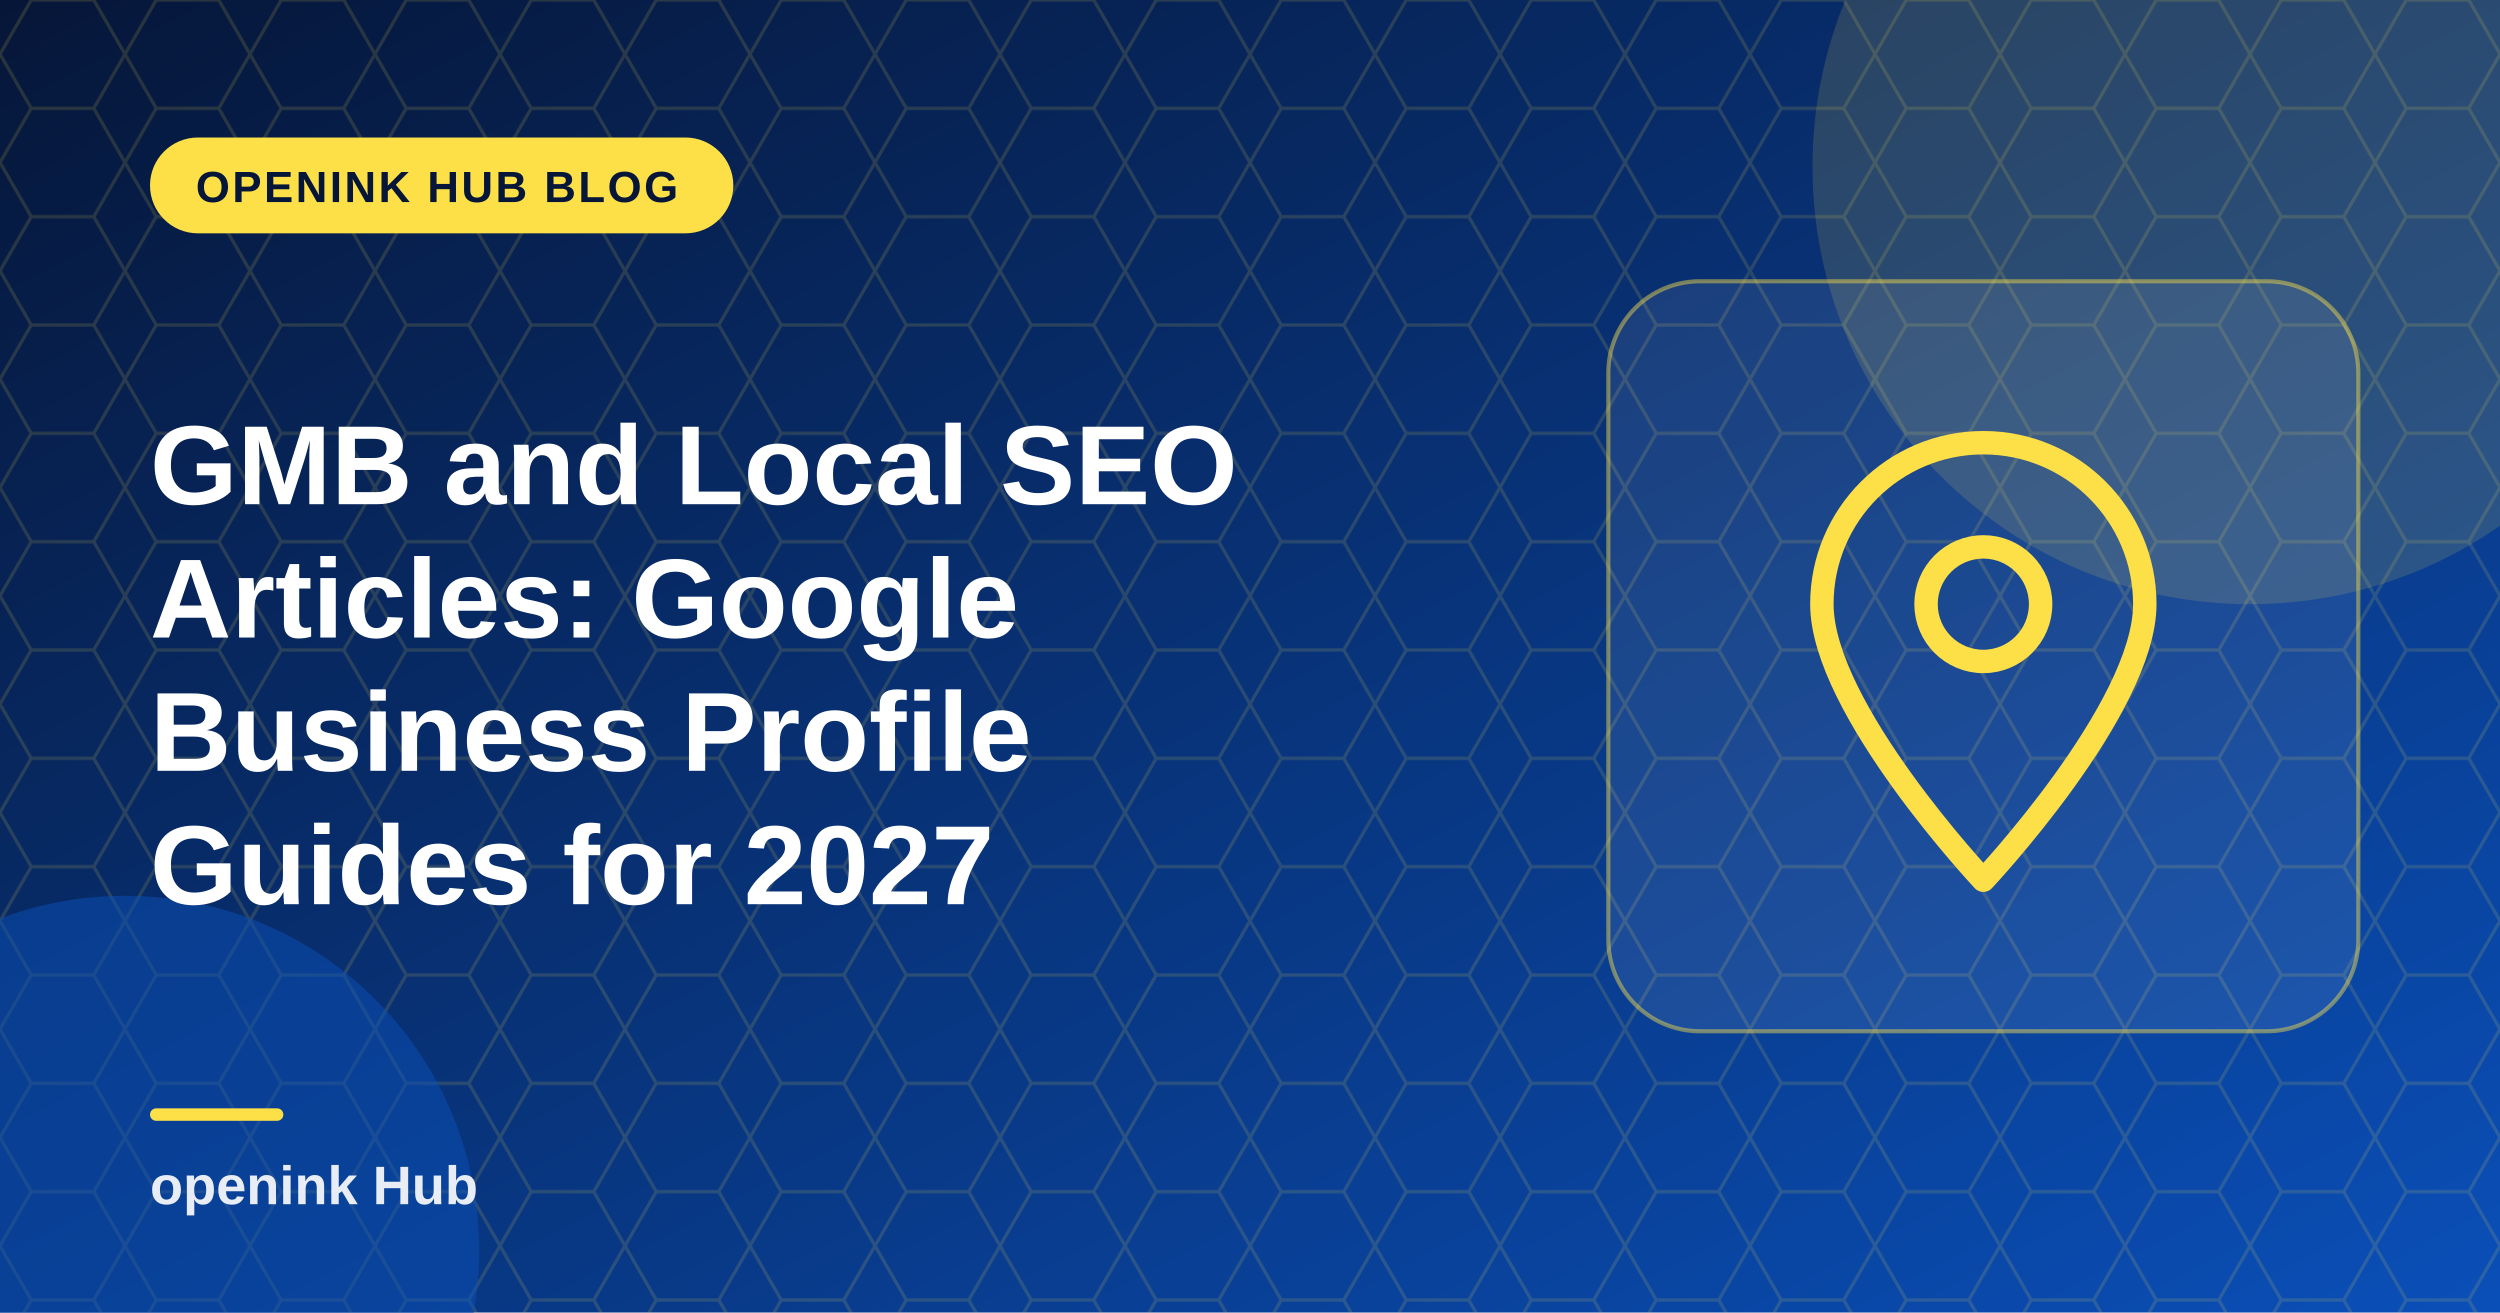
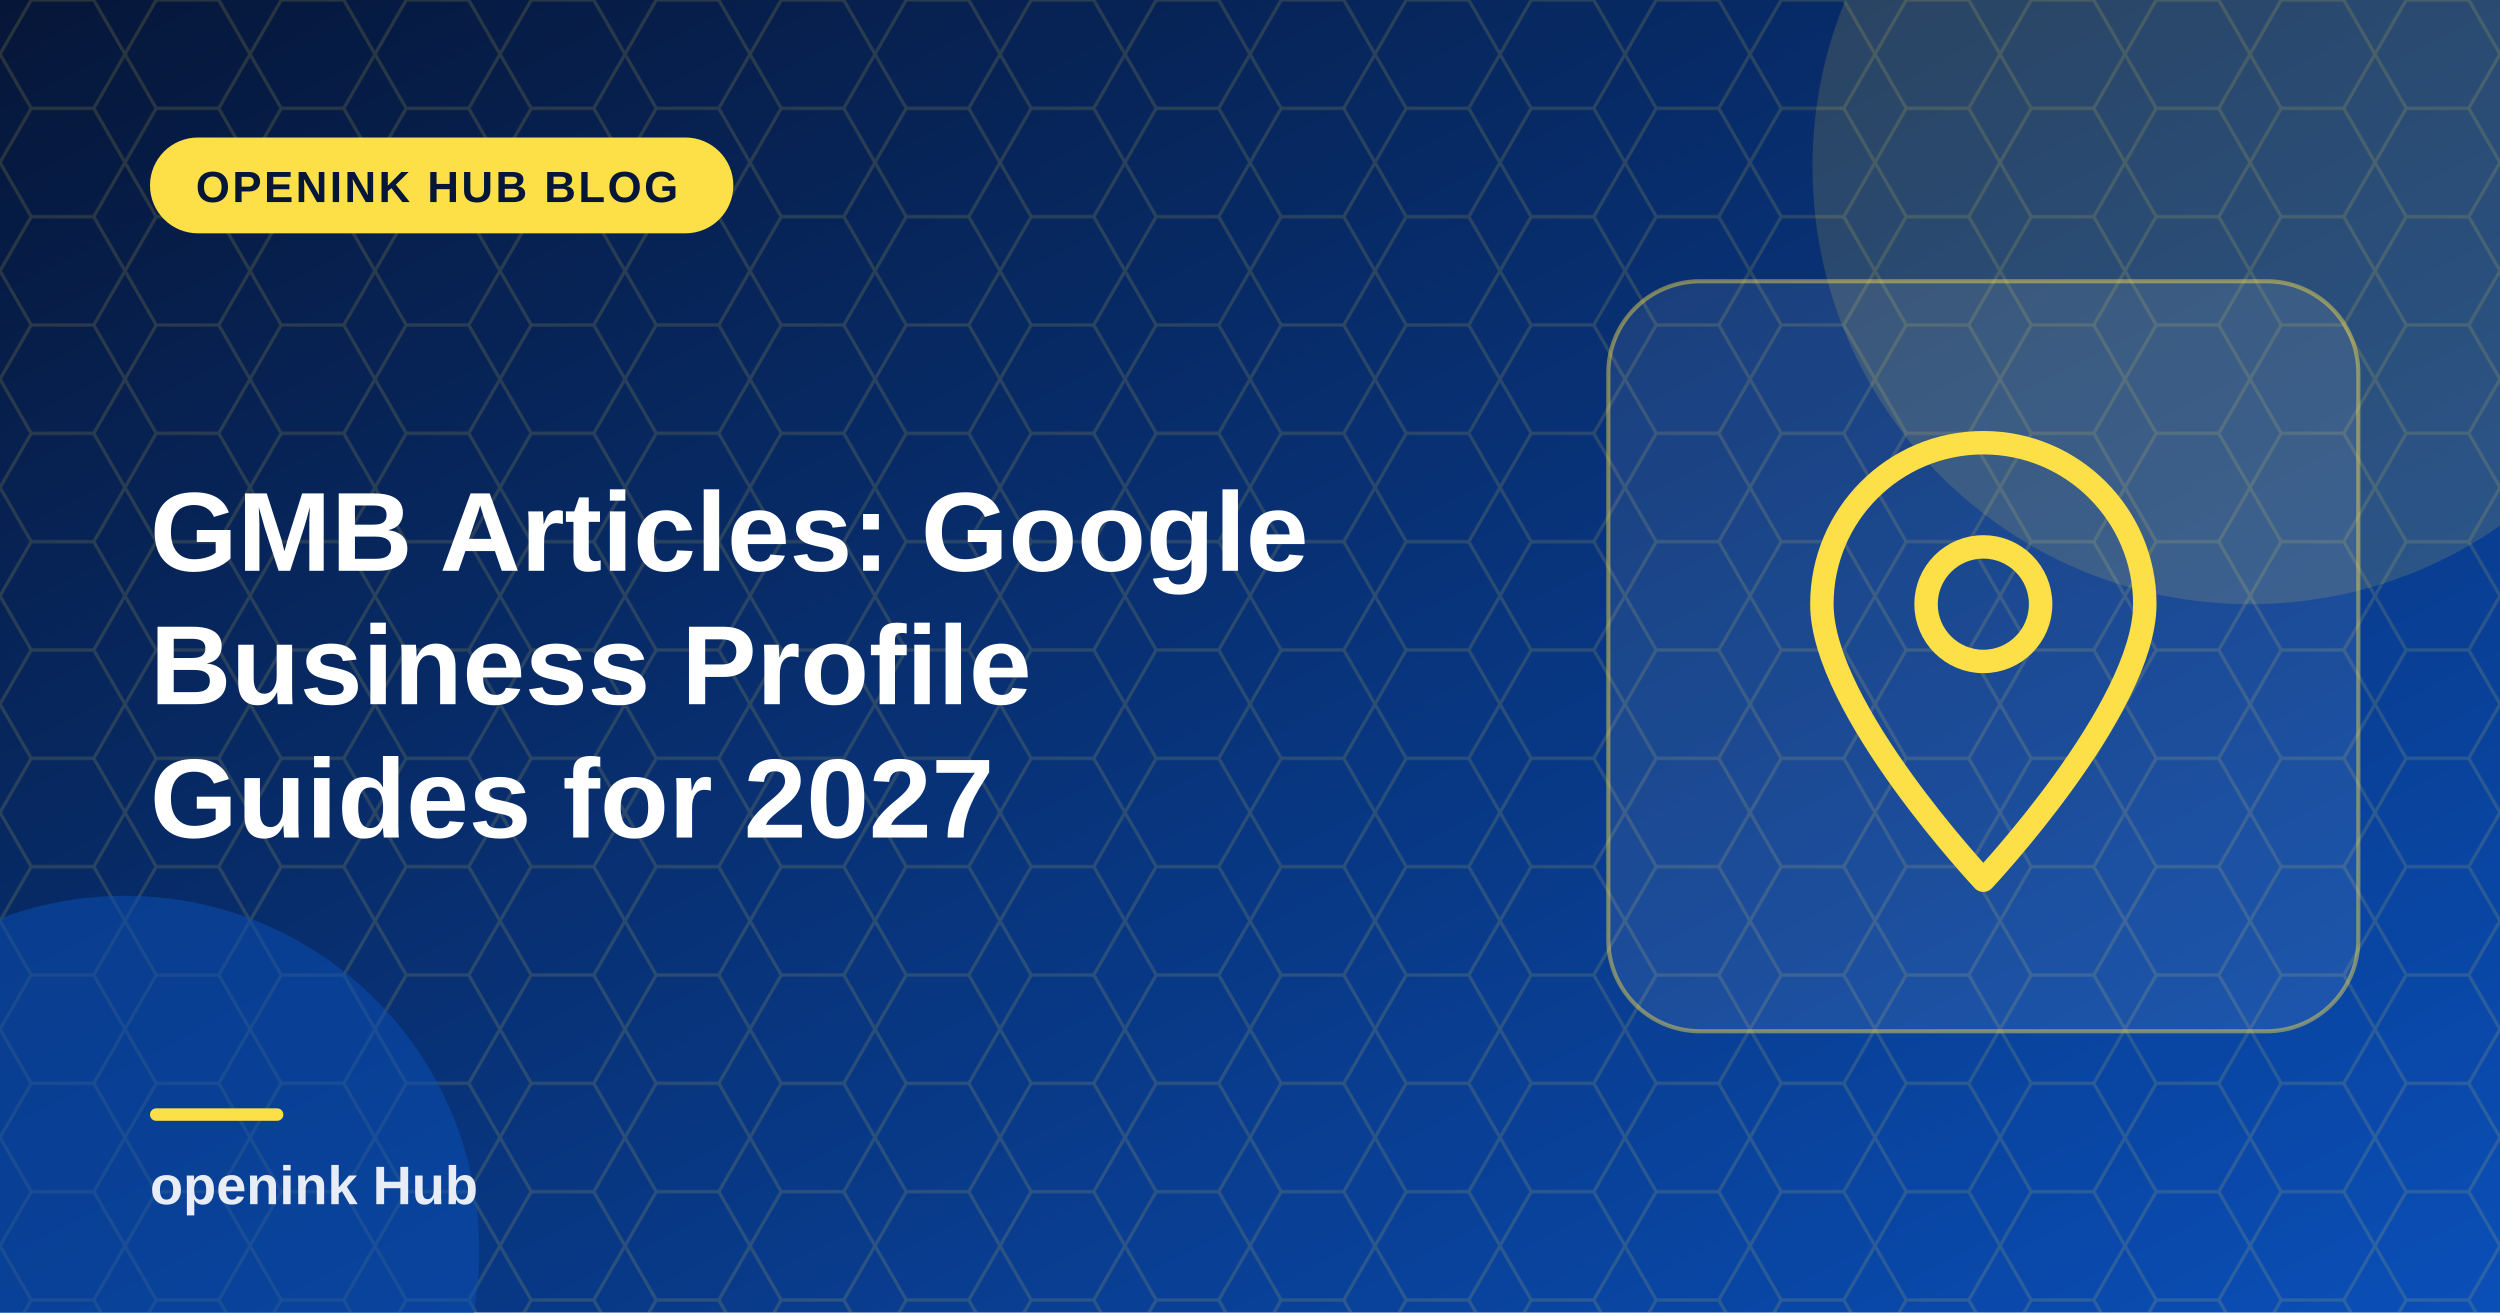
- <svg xmlns="http://www.w3.org/2000/svg" width="1200" height="630" viewBox="0 0 1200 630" role="img" aria-label="GMB and Local SEO Articles: Google Business Profile Guides for 2027">
+ <svg xmlns="http://www.w3.org/2000/svg" width="1200" height="630" viewBox="0 0 1200 630" role="img" aria-label="GMB Articles: Google Business Profile Guides for 2027">
  <defs>
    <linearGradient id="g" x1="0" y1="0" x2="1" y2="1">
      <stop offset="0" stop-color="#061638" />
      <stop offset="1" stop-color="#0a4fb8" />
    </linearGradient>
    <pattern id="p" width="60" height="52" patternUnits="userSpaceOnUse">
      <path d="M15 0h30l15 26-15 26H15L0 26Z" fill="none" stroke="#fde047" stroke-width="1.6" />
    </pattern>
    <style>.ic{fill:none;stroke:#fde047;stroke-width:9;stroke-linecap:round;stroke-linejoin:round}.ic .f{fill:#fde047;stroke:none}</style>
  </defs>
  <rect width="1200" height="630" fill="url(#g)" />
  <rect width="1200" height="630" fill="url(#p)" opacity=".14" />
  <circle cx="1080" cy="80" r="210" fill="#fde047" opacity=".14" />
  <circle cx="60" cy="600" r="170" fill="#0a4fb8" opacity=".5" />
  <rect x="772" y="135" width="360" height="360" rx="44" fill="#fff" fill-opacity=".08" stroke="#fde047" stroke-opacity=".45" stroke-width="2" />
  <g class="ic" transform="translate(827 190) scale(1.25)">
    <path d="M100 186S38 120 38 80a62 62 0 0 1 124 0c0 40-62 106-62 106Z" />
    <circle cx="100" cy="80" r="22" />
  </g>
  <rect x="72" y="66" width="280" height="46" rx="23" fill="#fde047" />
  <text x="94" y="97" fill="#061638" font-family="Segoe UI,Arial,sans-serif" font-size="21" font-weight="700" letter-spacing="1.2">OPENINK HUB BLOG</text>
-   <text x="72" y="242" fill="#fff" font-family="Segoe UI,Arial,sans-serif" font-size="54" font-weight="800">GMB and Local SEO</text>
-   <text x="72" y="306" fill="#fff" font-family="Segoe UI,Arial,sans-serif" font-size="54" font-weight="800">Articles: Google</text>
-   <text x="72" y="370" fill="#fff" font-family="Segoe UI,Arial,sans-serif" font-size="54" font-weight="800">Business Profile</text>
-   <text x="72" y="434" fill="#fff" font-family="Segoe UI,Arial,sans-serif" font-size="54" font-weight="800">Guides for 2027</text>
+   <text x="72" y="274" fill="#fff" font-family="Segoe UI,Arial,sans-serif" font-size="54" font-weight="800">GMB Articles: Google</text>
+   <text x="72" y="338" fill="#fff" font-family="Segoe UI,Arial,sans-serif" font-size="54" font-weight="800">Business Profile</text>
+   <text x="72" y="402" fill="#fff" font-family="Segoe UI,Arial,sans-serif" font-size="54" font-weight="800">Guides for 2027</text>
  <rect x="72" y="532" width="64" height="6" rx="3" fill="#fde047" />
  <text x="72" y="578" fill="#fff" fill-opacity=".9" font-family="Segoe UI,Arial,sans-serif" font-size="26" font-weight="700">openink Hub</text>
  <text x="236" y="578" fill="#fff" fill-opacity=".6" font-family="Segoe UI,Arial,sans-serif" font-size="22" font-weight="600" />
</svg>
